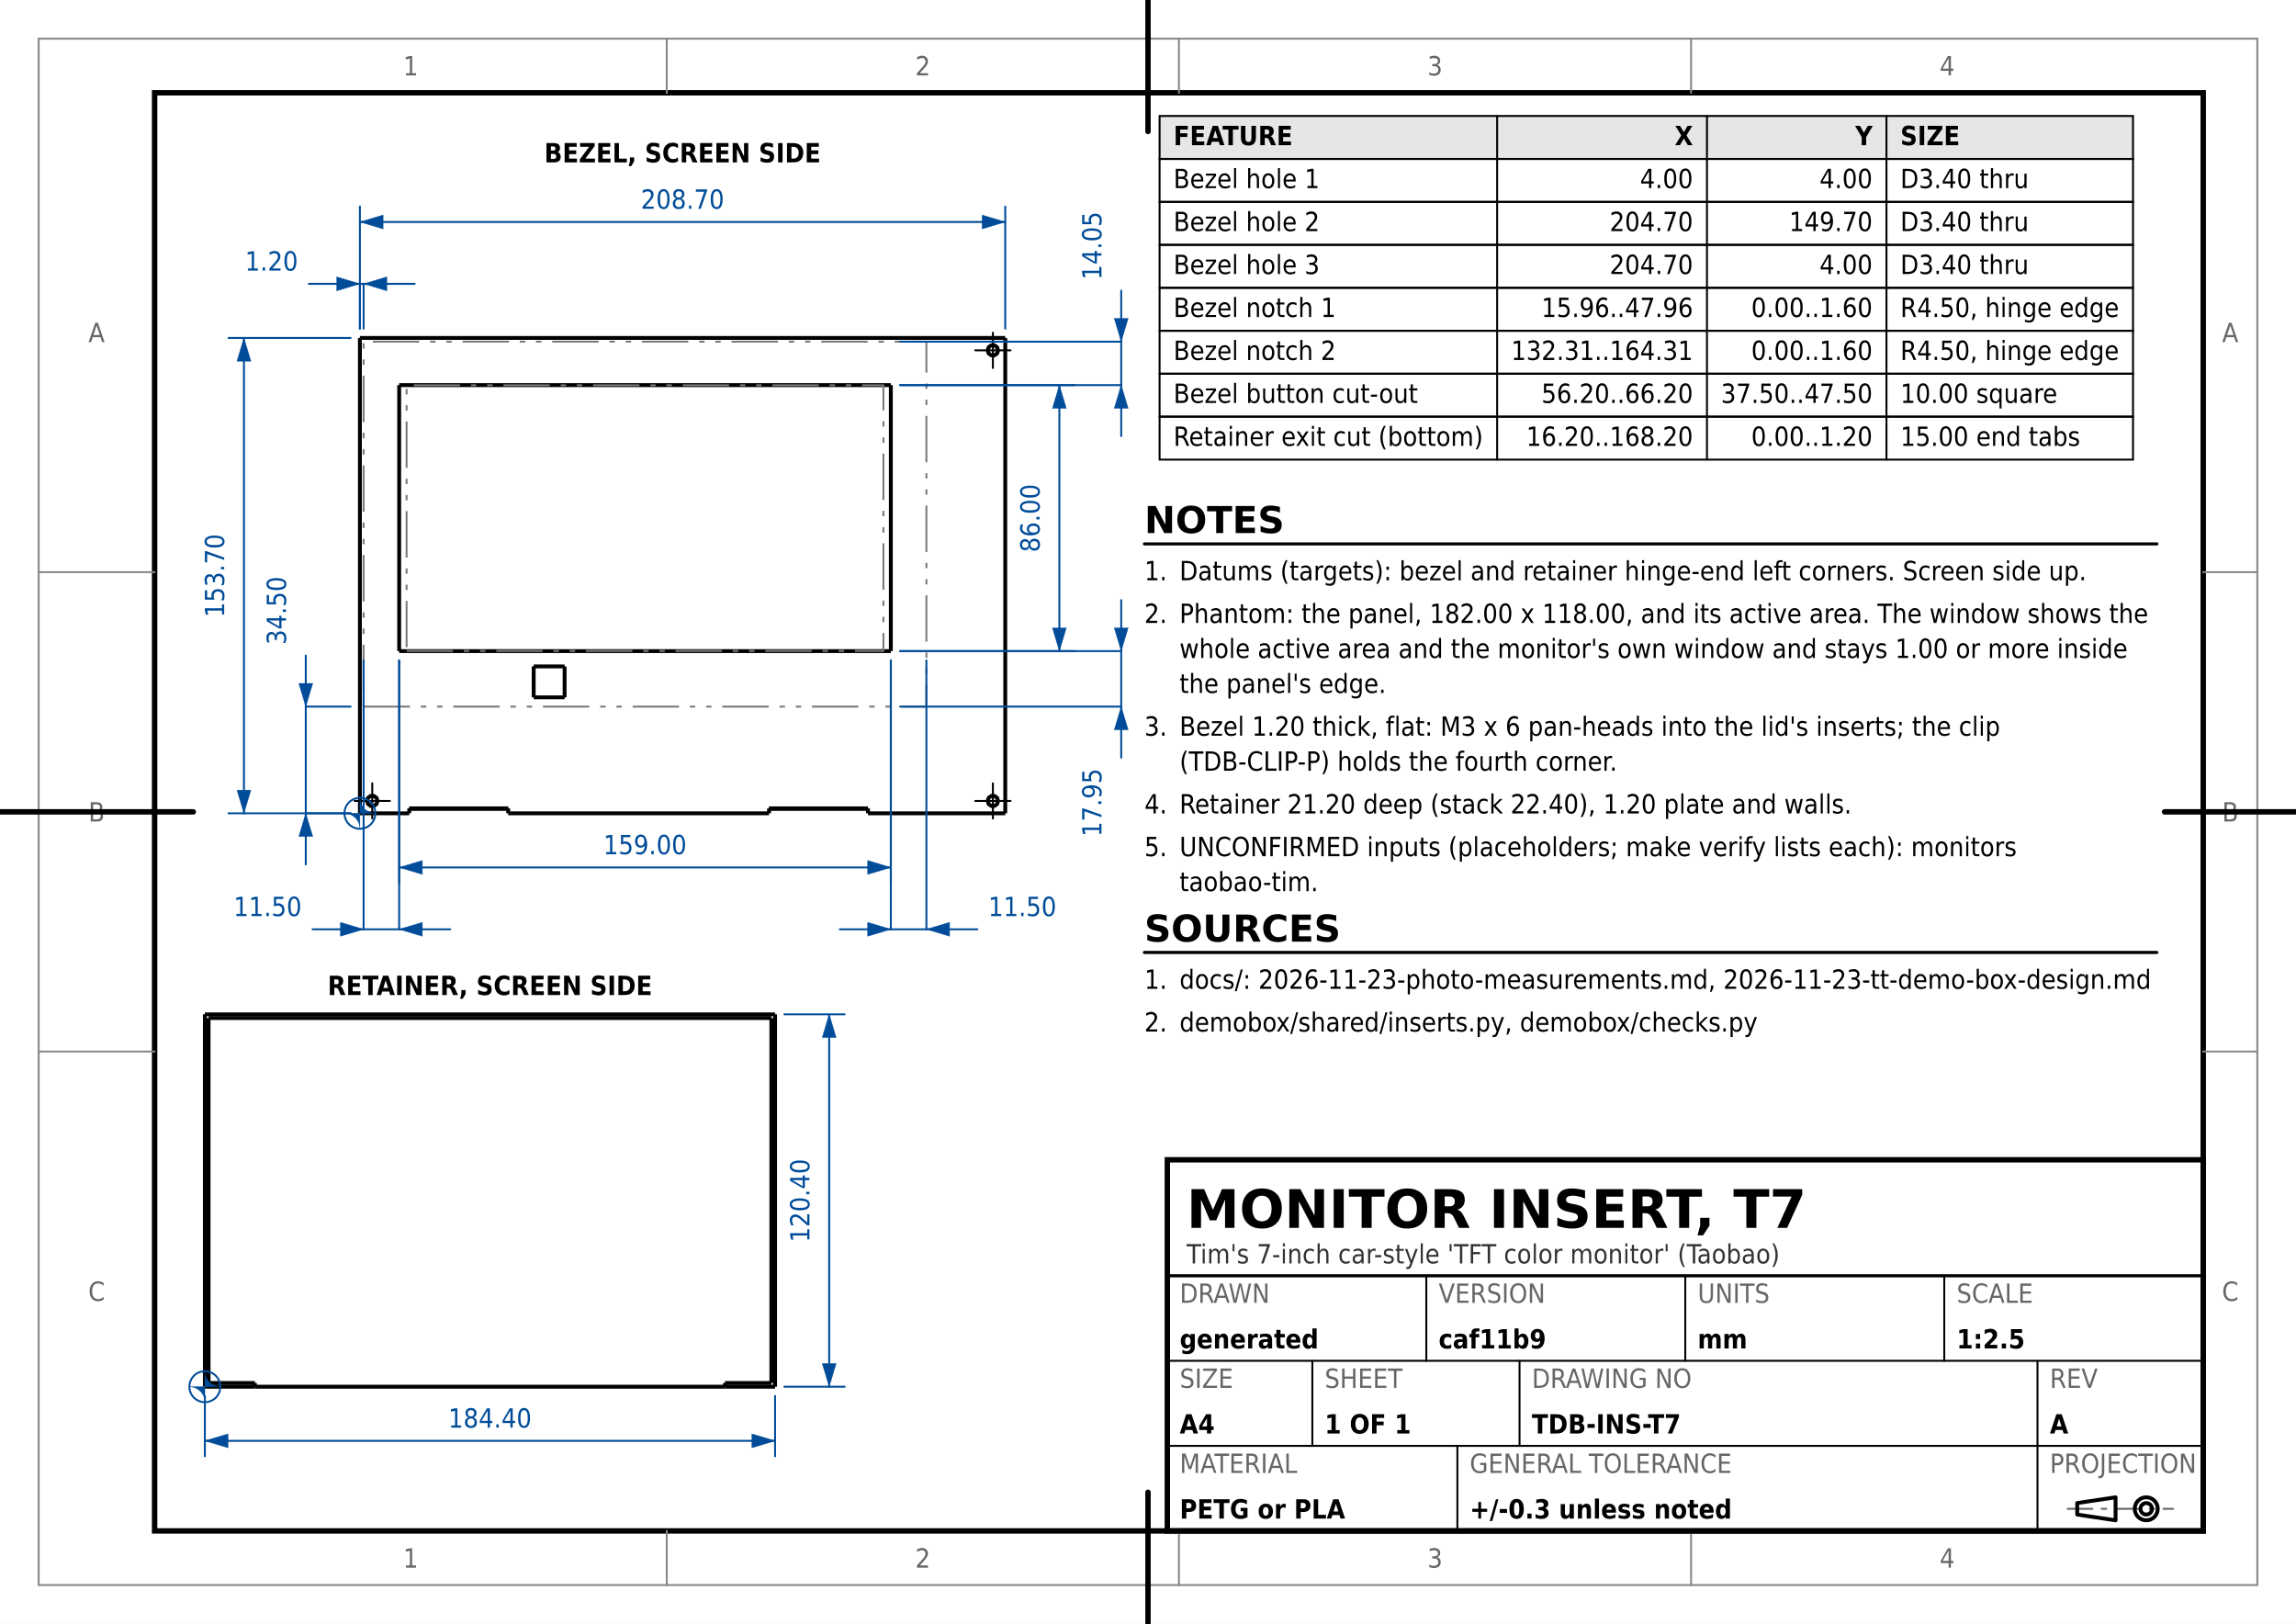
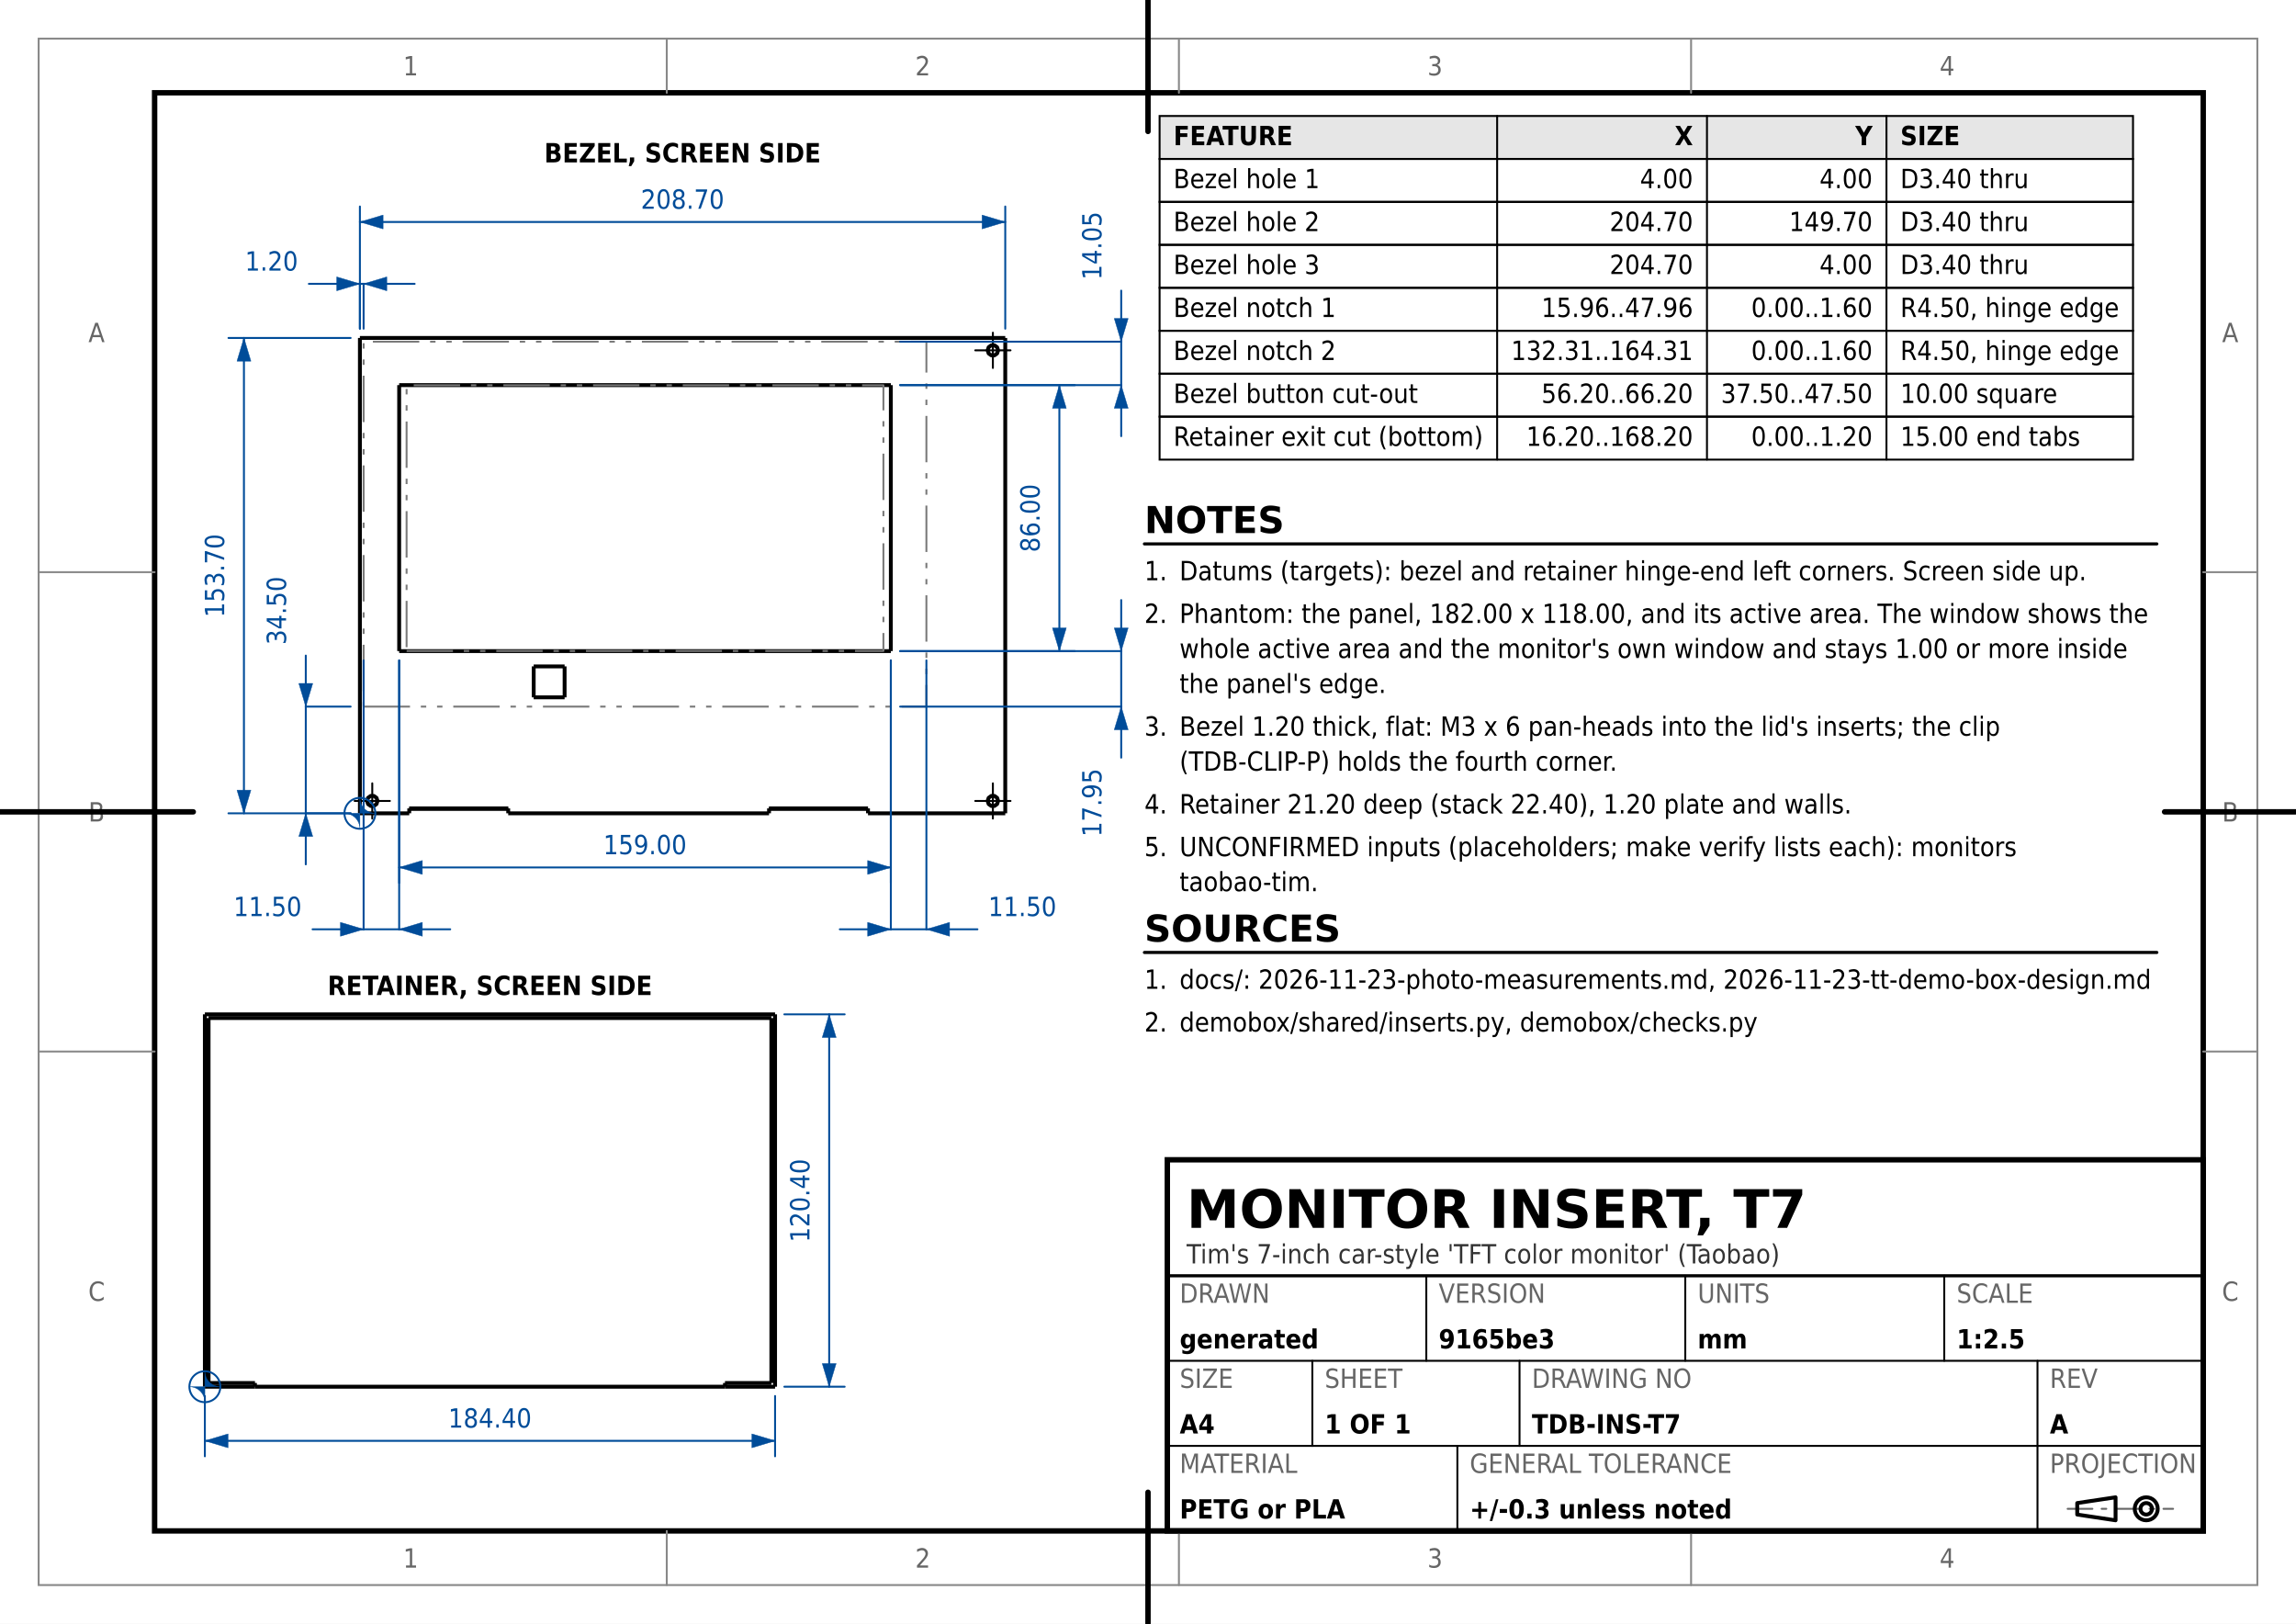
<svg xmlns="http://www.w3.org/2000/svg" version="1.1" width="297mm" height="210mm" viewBox="0 0 297 210">
  <rect width="100%" height="100%" fill="#ffffff" />
  <rect x="5" y="5" width="287" height="200" fill="none" stroke="#888888" stroke-width="0.25" />
  <rect x="20" y="12" width="265" height="186" fill="none" stroke="#000000" stroke-width="0.7" />
  <text x="53.125" y="202.75" font-family="DejaVu Sans Condensed, DejaVu Sans, Liberation Sans, sans-serif" font-size="3.429" fill="#666666" text-anchor="middle">1</text>
  <text x="53.125" y="9.75" font-family="DejaVu Sans Condensed, DejaVu Sans, Liberation Sans, sans-serif" font-size="3.429" fill="#666666" text-anchor="middle">1</text>
  <line x1="86.25" y1="205" x2="86.25" y2="198" stroke="#888888" stroke-width="0.25" stroke-linecap="round" />
  <line x1="86.25" y1="12" x2="86.25" y2="5" stroke="#888888" stroke-width="0.25" stroke-linecap="round" />
  <text x="119.375" y="202.75" font-family="DejaVu Sans Condensed, DejaVu Sans, Liberation Sans, sans-serif" font-size="3.429" fill="#666666" text-anchor="middle">2</text>
  <text x="119.375" y="9.75" font-family="DejaVu Sans Condensed, DejaVu Sans, Liberation Sans, sans-serif" font-size="3.429" fill="#666666" text-anchor="middle">2</text>
  <line x1="152.5" y1="205" x2="152.5" y2="198" stroke="#888888" stroke-width="0.25" stroke-linecap="round" />
  <line x1="152.5" y1="12" x2="152.5" y2="5" stroke="#888888" stroke-width="0.25" stroke-linecap="round" />
  <text x="185.625" y="202.75" font-family="DejaVu Sans Condensed, DejaVu Sans, Liberation Sans, sans-serif" font-size="3.429" fill="#666666" text-anchor="middle">3</text>
  <text x="185.625" y="9.75" font-family="DejaVu Sans Condensed, DejaVu Sans, Liberation Sans, sans-serif" font-size="3.429" fill="#666666" text-anchor="middle">3</text>
  <line x1="218.75" y1="205" x2="218.75" y2="198" stroke="#888888" stroke-width="0.25" stroke-linecap="round" />
  <line x1="218.75" y1="12" x2="218.75" y2="5" stroke="#888888" stroke-width="0.25" stroke-linecap="round" />
  <text x="251.875" y="202.75" font-family="DejaVu Sans Condensed, DejaVu Sans, Liberation Sans, sans-serif" font-size="3.429" fill="#666666" text-anchor="middle">4</text>
  <text x="251.875" y="9.75" font-family="DejaVu Sans Condensed, DejaVu Sans, Liberation Sans, sans-serif" font-size="3.429" fill="#666666" text-anchor="middle">4</text>
  <text x="12.5" y="168.25" font-family="DejaVu Sans Condensed, DejaVu Sans, Liberation Sans, sans-serif" font-size="3.429" fill="#666666" text-anchor="middle">C</text>
  <text x="288.5" y="168.25" font-family="DejaVu Sans Condensed, DejaVu Sans, Liberation Sans, sans-serif" font-size="3.429" fill="#666666" text-anchor="middle">C</text>
  <line x1="5" y1="136" x2="20" y2="136" stroke="#888888" stroke-width="0.25" stroke-linecap="round" />
  <line x1="285" y1="136" x2="292" y2="136" stroke="#888888" stroke-width="0.25" stroke-linecap="round" />
  <text x="12.5" y="106.25" font-family="DejaVu Sans Condensed, DejaVu Sans, Liberation Sans, sans-serif" font-size="3.429" fill="#666666" text-anchor="middle">B</text>
  <text x="288.5" y="106.25" font-family="DejaVu Sans Condensed, DejaVu Sans, Liberation Sans, sans-serif" font-size="3.429" fill="#666666" text-anchor="middle">B</text>
  <line x1="5" y1="74" x2="20" y2="74" stroke="#888888" stroke-width="0.25" stroke-linecap="round" />
  <line x1="285" y1="74" x2="292" y2="74" stroke="#888888" stroke-width="0.25" stroke-linecap="round" />
  <text x="12.5" y="44.25" font-family="DejaVu Sans Condensed, DejaVu Sans, Liberation Sans, sans-serif" font-size="3.429" fill="#666666" text-anchor="middle">A</text>
  <text x="288.5" y="44.25" font-family="DejaVu Sans Condensed, DejaVu Sans, Liberation Sans, sans-serif" font-size="3.429" fill="#666666" text-anchor="middle">A</text>
  <line x1="148.5" y1="210" x2="148.5" y2="193" stroke="#000000" stroke-width="0.7" stroke-linecap="round" />
  <line x1="148.5" y1="17" x2="148.5" y2="0" stroke="#000000" stroke-width="0.7" stroke-linecap="round" />
  <line x1="0" y1="105" x2="25" y2="105" stroke="#000000" stroke-width="0.7" stroke-linecap="round" />
  <line x1="280" y1="105" x2="297" y2="105" stroke="#000000" stroke-width="0.7" stroke-linecap="round" />
  <polyline points="46.555,43.709 46.555,105.189" fill="none" stroke="#000000" stroke-width="0.5" stroke-linejoin="round" />
  <polyline points="46.555,43.709 130.035,43.709" fill="none" stroke="#000000" stroke-width="0.5" stroke-linejoin="round" />
  <polyline points="52.939,104.615 65.739,104.615" fill="none" stroke="#000000" stroke-width="0.5" stroke-linejoin="round" />
  <polyline points="99.479,104.615 112.279,104.615" fill="none" stroke="#000000" stroke-width="0.5" stroke-linejoin="round" />
  <polyline points="46.555,105.189 52.939,105.189" fill="none" stroke="#000000" stroke-width="0.5" stroke-linejoin="round" />
  <polyline points="52.939,104.549 52.939,105.189" fill="none" stroke="#000000" stroke-width="0.5" stroke-linejoin="round" />
  <polyline points="52.939,104.549 65.739,104.549" fill="none" stroke="#000000" stroke-width="0.5" stroke-linejoin="round" />
  <polyline points="65.739,104.549 65.739,105.189" fill="none" stroke="#000000" stroke-width="0.5" stroke-linejoin="round" />
  <polyline points="65.739,105.189 99.479,105.189" fill="none" stroke="#000000" stroke-width="0.5" stroke-linejoin="round" />
  <polyline points="99.479,104.549 99.479,105.189" fill="none" stroke="#000000" stroke-width="0.5" stroke-linejoin="round" />
  <polyline points="99.479,104.549 112.279,104.549" fill="none" stroke="#000000" stroke-width="0.5" stroke-linejoin="round" />
  <polyline points="112.279,104.549 112.279,105.189" fill="none" stroke="#000000" stroke-width="0.5" stroke-linejoin="round" />
  <polyline points="112.279,105.189 130.035,105.189" fill="none" stroke="#000000" stroke-width="0.5" stroke-linejoin="round" />
  <polyline points="130.035,43.709 130.035,105.189" fill="none" stroke="#000000" stroke-width="0.5" stroke-linejoin="round" />
  <polyline points="115.235,49.809 51.635,49.809" fill="none" stroke="#000000" stroke-width="0.5" stroke-linejoin="round" />
  <polyline points="115.235,49.809 115.235,84.209" fill="none" stroke="#000000" stroke-width="0.5" stroke-linejoin="round" />
  <polyline points="51.635,49.809 51.635,84.209" fill="none" stroke="#000000" stroke-width="0.5" stroke-linejoin="round" />
  <polyline points="115.235,84.209 51.635,84.209" fill="none" stroke="#000000" stroke-width="0.5" stroke-linejoin="round" />
  <polyline points="129.115,45.309 128.985,44.91 128.645,44.663 128.225,44.663 127.885,44.91 127.755,45.309 127.885,45.709 128.225,45.956 128.645,45.956 128.985,45.709 129.115,45.309" fill="none" stroke="#000000" stroke-width="0.5" stroke-linejoin="round" />
  <polyline points="73.035,86.189 69.035,86.189" fill="none" stroke="#000000" stroke-width="0.5" stroke-linejoin="round" />
  <polyline points="73.035,86.189 73.035,90.189" fill="none" stroke="#000000" stroke-width="0.5" stroke-linejoin="round" />
  <polyline points="69.035,86.189 69.035,90.189" fill="none" stroke="#000000" stroke-width="0.5" stroke-linejoin="round" />
  <polyline points="73.035,90.189 69.035,90.189" fill="none" stroke="#000000" stroke-width="0.5" stroke-linejoin="round" />
  <polyline points="48.835,103.589 48.705,103.19 48.365,102.943 47.944,102.943 47.605,103.19 47.475,103.589 47.605,103.989 47.944,104.236 48.365,104.236 48.705,103.989 48.835,103.589" fill="none" stroke="#000000" stroke-width="0.5" stroke-linejoin="round" />
  <polyline points="129.115,103.589 128.985,103.19 128.645,102.943 128.225,102.943 127.885,103.19 127.755,103.589 127.885,103.989 128.225,104.236 128.645,104.236 128.985,103.989 129.115,103.589" fill="none" stroke="#000000" stroke-width="0.5" stroke-linejoin="round" />
  <polyline points="26.5,131.189 26.5,179.349" fill="none" stroke="#000000" stroke-width="0.5" stroke-linejoin="round" />
  <polyline points="100.26,131.189 100.26,179.349" fill="none" stroke="#000000" stroke-width="0.5" stroke-linejoin="round" />
  <polyline points="32.98,179.349 93.78,179.349" fill="none" stroke="#000000" stroke-width="0.5" stroke-linejoin="round" />
  <polyline points="26.5,179.349 32.98,179.349" fill="none" stroke="#000000" stroke-width="0.5" stroke-linejoin="round" />
  <polyline points="93.78,179.349 100.26,179.349" fill="none" stroke="#000000" stroke-width="0.5" stroke-linejoin="round" />
  <polyline points="93.78,178.869 93.78,179.349" fill="none" stroke="#000000" stroke-width="0.5" stroke-linejoin="round" />
  <polyline points="99.78,178.869 93.78,178.869" fill="none" stroke="#000000" stroke-width="0.5" stroke-linejoin="round" />
  <polyline points="99.78,131.669 99.78,178.869" fill="none" stroke="#000000" stroke-width="0.5" stroke-linejoin="round" />
  <polyline points="99.78,131.669 26.98,131.669" fill="none" stroke="#000000" stroke-width="0.5" stroke-linejoin="round" />
  <polyline points="26.98,131.669 26.98,178.869" fill="none" stroke="#000000" stroke-width="0.5" stroke-linejoin="round" />
  <polyline points="32.98,178.869 26.98,178.869" fill="none" stroke="#000000" stroke-width="0.5" stroke-linejoin="round" />
  <polyline points="32.98,178.869 32.98,179.349" fill="none" stroke="#000000" stroke-width="0.5" stroke-linejoin="round" />
  <polyline points="26.5,131.189 100.26,131.189" fill="none" stroke="#000000" stroke-width="0.5" stroke-linejoin="round" />
  <polyline points="47.035,91.389 119.835,91.389 119.835,44.189 47.035,44.189 47.035,91.389" fill="none" stroke="#7a7a7a" stroke-width="0.25" stroke-linejoin="round" stroke-dasharray="6.0,1.4,0.7,1.4,0.7,1.4" />
  <polyline points="52.595,84.189 114.275,84.189 114.275,49.829 52.595,49.829 52.595,84.189" fill="none" stroke="#7a7a7a" stroke-width="0.25" stroke-linejoin="round" stroke-dasharray="6.0,1.4,0.7,1.4,0.7,1.4" />
  <line x1="45.875" y1="103.589" x2="50.435" y2="103.589" stroke="#000000" stroke-width="0.25" stroke-linecap="round" />
  <line x1="48.155" y1="105.869" x2="48.155" y2="101.309" stroke="#000000" stroke-width="0.25" stroke-linecap="round" />
  <line x1="126.155" y1="45.309" x2="130.715" y2="45.309" stroke="#000000" stroke-width="0.25" stroke-linecap="round" />
  <line x1="128.435" y1="47.589" x2="128.435" y2="43.029" stroke="#000000" stroke-width="0.25" stroke-linecap="round" />
  <line x1="126.155" y1="103.589" x2="130.715" y2="103.589" stroke="#000000" stroke-width="0.25" stroke-linecap="round" />
  <line x1="128.435" y1="105.869" x2="128.435" y2="101.309" stroke="#000000" stroke-width="0.25" stroke-linecap="round" />
  <circle cx="46.555" cy="105.189" r="2" fill="none" stroke="#004c99" stroke-width="0.25" />
  <path d="M 46.555 105.189 L 48.555 105.189 A 2.0 2.0 0 0 1 46.555 103.189 Z" fill="#004c99" stroke="#004c99" stroke-width="0.05" stroke-linejoin="round" stroke-linecap="round" />
  <path d="M 46.555 105.189 L 44.555 105.189 A 2.0 2.0 0 0 1 46.555 107.189 Z" fill="#004c99" stroke="#004c99" stroke-width="0.05" stroke-linejoin="round" stroke-linecap="round" />
  <circle cx="26.5" cy="179.349" r="2" fill="none" stroke="#004c99" stroke-width="0.25" />
  <path d="M 26.5 179.349 L 28.5 179.349 A 2.0 2.0 0 0 1 26.5 177.349 Z" fill="#004c99" stroke="#004c99" stroke-width="0.05" stroke-linejoin="round" stroke-linecap="round" />
  <path d="M 26.5 179.349 L 24.5 179.349 A 2.0 2.0 0 0 1 26.5 181.349 Z" fill="#004c99" stroke="#004c99" stroke-width="0.05" stroke-linejoin="round" stroke-linecap="round" />
  <line x1="51.635" y1="85.409" x2="51.635" y2="114.189" stroke="#004c99" stroke-width="0.25" stroke-linecap="round" />
  <line x1="115.235" y1="85.409" x2="115.235" y2="114.189" stroke="#004c99" stroke-width="0.25" stroke-linecap="round" />
  <line x1="51.635" y1="112.189" x2="115.235" y2="112.189" stroke="#004c99" stroke-width="0.25" stroke-linecap="round" />
  <polygon points="51.635,112.189 54.635,113.089 54.635,111.289" fill="#004c99" stroke="#004c99" stroke-width="0.05" stroke-linejoin="round" />
  <polygon points="115.235,112.189 112.235,111.289 112.235,113.089" fill="#004c99" stroke="#004c99" stroke-width="0.05" stroke-linejoin="round" />
  <text x="83.435" y="110.48" font-family="DejaVu Sans Condensed, DejaVu Sans, Liberation Sans, sans-serif" font-size="3.429" fill="#004c99" text-anchor="middle">159.00</text>
  <line x1="47.035" y1="85.409" x2="47.035" y2="120.189" stroke="#004c99" stroke-width="0.25" stroke-linecap="round" />
  <line x1="51.635" y1="85.409" x2="51.635" y2="120.189" stroke="#004c99" stroke-width="0.25" stroke-linecap="round" />
  <line x1="47.035" y1="120.189" x2="51.635" y2="120.189" stroke="#004c99" stroke-width="0.25" stroke-linecap="round" />
  <polygon points="47.035,120.189 44.035,119.289 44.035,121.089" fill="#004c99" stroke="#004c99" stroke-width="0.05" stroke-linejoin="round" />
  <polygon points="51.635,120.189 54.635,121.089 54.635,119.289" fill="#004c99" stroke="#004c99" stroke-width="0.05" stroke-linejoin="round" />
  <line x1="40.435" y1="120.189" x2="47.035" y2="120.189" stroke="#004c99" stroke-width="0.25" stroke-linecap="round" />
  <line x1="51.635" y1="120.189" x2="58.235" y2="120.189" stroke="#004c99" stroke-width="0.25" stroke-linecap="round" />
  <text x="39.035" y="118.48" font-family="DejaVu Sans Condensed, DejaVu Sans, Liberation Sans, sans-serif" font-size="3.429" fill="#004c99" text-anchor="end">11.50</text>
  <line x1="115.235" y1="85.409" x2="115.235" y2="120.189" stroke="#004c99" stroke-width="0.25" stroke-linecap="round" />
  <line x1="119.835" y1="85.409" x2="119.835" y2="120.189" stroke="#004c99" stroke-width="0.25" stroke-linecap="round" />
  <line x1="115.235" y1="120.189" x2="119.835" y2="120.189" stroke="#004c99" stroke-width="0.25" stroke-linecap="round" />
  <polygon points="115.235,120.189 112.235,119.289 112.235,121.089" fill="#004c99" stroke="#004c99" stroke-width="0.05" stroke-linejoin="round" />
  <polygon points="119.835,120.189 122.835,121.089 122.835,119.289" fill="#004c99" stroke="#004c99" stroke-width="0.05" stroke-linejoin="round" />
  <line x1="108.635" y1="120.189" x2="115.235" y2="120.189" stroke="#004c99" stroke-width="0.25" stroke-linecap="round" />
  <line x1="119.835" y1="120.189" x2="126.435" y2="120.189" stroke="#004c99" stroke-width="0.25" stroke-linecap="round" />
  <text x="127.835" y="118.48" font-family="DejaVu Sans Condensed, DejaVu Sans, Liberation Sans, sans-serif" font-size="3.429" fill="#004c99" text-anchor="start">11.50</text>
  <line x1="116.435" y1="84.209" x2="139.035" y2="84.209" stroke="#004c99" stroke-width="0.25" stroke-linecap="round" />
  <line x1="116.435" y1="49.809" x2="139.035" y2="49.809" stroke="#004c99" stroke-width="0.25" stroke-linecap="round" />
  <line x1="137.035" y1="84.209" x2="137.035" y2="49.809" stroke="#004c99" stroke-width="0.25" stroke-linecap="round" />
  <polygon points="137.035,84.209 137.935,81.209 136.135,81.209" fill="#004c99" stroke="#004c99" stroke-width="0.05" stroke-linejoin="round" />
  <polygon points="137.035,49.809 136.135,52.809 137.935,52.809" fill="#004c99" stroke="#004c99" stroke-width="0.05" stroke-linejoin="round" />
  <text x="134.48" y="67.009" font-family="DejaVu Sans Condensed, DejaVu Sans, Liberation Sans, sans-serif" font-size="3.429" fill="#004c99" text-anchor="middle" transform="rotate(-90 134.48 67.0093)">86.00</text>
  <line x1="116.435" y1="91.389" x2="145.035" y2="91.389" stroke="#004c99" stroke-width="0.25" stroke-linecap="round" />
  <line x1="116.435" y1="84.209" x2="145.035" y2="84.209" stroke="#004c99" stroke-width="0.25" stroke-linecap="round" />
  <line x1="145.035" y1="91.389" x2="145.035" y2="84.209" stroke="#004c99" stroke-width="0.25" stroke-linecap="round" />
  <polygon points="145.035,91.389 144.135,94.389 145.935,94.389" fill="#004c99" stroke="#004c99" stroke-width="0.05" stroke-linejoin="round" />
  <polygon points="145.035,84.209 145.935,81.209 144.135,81.209" fill="#004c99" stroke="#004c99" stroke-width="0.05" stroke-linejoin="round" />
  <line x1="145.035" y1="97.989" x2="145.035" y2="91.389" stroke="#004c99" stroke-width="0.25" stroke-linecap="round" />
  <line x1="145.035" y1="84.209" x2="145.035" y2="77.609" stroke="#004c99" stroke-width="0.25" stroke-linecap="round" />
  <text x="142.48" y="99.389" font-family="DejaVu Sans Condensed, DejaVu Sans, Liberation Sans, sans-serif" font-size="3.429" fill="#004c99" text-anchor="end" transform="rotate(-90 142.48 99.3893)">17.95</text>
  <line x1="116.435" y1="49.809" x2="145.035" y2="49.809" stroke="#004c99" stroke-width="0.25" stroke-linecap="round" />
  <line x1="116.435" y1="44.189" x2="145.035" y2="44.189" stroke="#004c99" stroke-width="0.25" stroke-linecap="round" />
  <line x1="145.035" y1="49.809" x2="145.035" y2="44.189" stroke="#004c99" stroke-width="0.25" stroke-linecap="round" />
  <polygon points="145.035,49.809 144.135,52.809 145.935,52.809" fill="#004c99" stroke="#004c99" stroke-width="0.05" stroke-linejoin="round" />
  <polygon points="145.035,44.189 145.935,41.189 144.135,41.189" fill="#004c99" stroke="#004c99" stroke-width="0.05" stroke-linejoin="round" />
  <line x1="145.035" y1="56.409" x2="145.035" y2="49.809" stroke="#004c99" stroke-width="0.25" stroke-linecap="round" />
  <line x1="145.035" y1="44.189" x2="145.035" y2="37.589" stroke="#004c99" stroke-width="0.25" stroke-linecap="round" />
  <text x="142.48" y="36.189" font-family="DejaVu Sans Condensed, DejaVu Sans, Liberation Sans, sans-serif" font-size="3.429" fill="#004c99" text-anchor="start" transform="rotate(-90 142.48 36.1893)">14.05</text>
  <line x1="45.355" y1="105.189" x2="39.555" y2="105.189" stroke="#004c99" stroke-width="0.25" stroke-linecap="round" />
  <line x1="45.355" y1="91.389" x2="39.555" y2="91.389" stroke="#004c99" stroke-width="0.25" stroke-linecap="round" />
  <line x1="39.555" y1="105.189" x2="39.555" y2="91.389" stroke="#004c99" stroke-width="0.25" stroke-linecap="round" />
  <polygon points="39.555,105.189 38.655,108.189 40.455,108.189" fill="#004c99" stroke="#004c99" stroke-width="0.05" stroke-linejoin="round" />
  <polygon points="39.555,91.389 40.455,88.389 38.655,88.389" fill="#004c99" stroke="#004c99" stroke-width="0.05" stroke-linejoin="round" />
  <line x1="39.555" y1="111.789" x2="39.555" y2="105.189" stroke="#004c99" stroke-width="0.25" stroke-linecap="round" />
  <line x1="39.555" y1="91.389" x2="39.555" y2="84.789" stroke="#004c99" stroke-width="0.25" stroke-linecap="round" />
  <text x="37" y="83.389" font-family="DejaVu Sans Condensed, DejaVu Sans, Liberation Sans, sans-serif" font-size="3.429" fill="#004c99" text-anchor="start" transform="rotate(-90 37 83.3893)">34.50</text>
  <line x1="46.555" y1="42.509" x2="46.555" y2="36.709" stroke="#004c99" stroke-width="0.25" stroke-linecap="round" />
  <line x1="47.035" y1="42.509" x2="47.035" y2="36.709" stroke="#004c99" stroke-width="0.25" stroke-linecap="round" />
  <line x1="46.555" y1="36.709" x2="47.035" y2="36.709" stroke="#004c99" stroke-width="0.25" stroke-linecap="round" />
  <polygon points="46.555,36.709 43.555,35.809 43.555,37.609" fill="#004c99" stroke="#004c99" stroke-width="0.05" stroke-linejoin="round" />
  <polygon points="47.035,36.709 50.035,37.609 50.035,35.809" fill="#004c99" stroke="#004c99" stroke-width="0.05" stroke-linejoin="round" />
  <line x1="39.955" y1="36.709" x2="46.555" y2="36.709" stroke="#004c99" stroke-width="0.25" stroke-linecap="round" />
  <line x1="47.035" y1="36.709" x2="53.635" y2="36.709" stroke="#004c99" stroke-width="0.25" stroke-linecap="round" />
  <text x="38.555" y="35" font-family="DejaVu Sans Condensed, DejaVu Sans, Liberation Sans, sans-serif" font-size="3.429" fill="#004c99" text-anchor="end">1.20</text>
  <line x1="46.555" y1="42.509" x2="46.555" y2="26.709" stroke="#004c99" stroke-width="0.25" stroke-linecap="round" />
  <line x1="130.035" y1="42.509" x2="130.035" y2="26.709" stroke="#004c99" stroke-width="0.25" stroke-linecap="round" />
  <line x1="46.555" y1="28.709" x2="130.035" y2="28.709" stroke="#004c99" stroke-width="0.25" stroke-linecap="round" />
  <polygon points="46.555,28.709 49.555,29.609 49.555,27.809" fill="#004c99" stroke="#004c99" stroke-width="0.05" stroke-linejoin="round" />
  <polygon points="130.035,28.709 127.035,27.809 127.035,29.609" fill="#004c99" stroke="#004c99" stroke-width="0.05" stroke-linejoin="round" />
  <text x="88.295" y="27" font-family="DejaVu Sans Condensed, DejaVu Sans, Liberation Sans, sans-serif" font-size="3.429" fill="#004c99" text-anchor="middle">208.70</text>
  <line x1="45.355" y1="105.189" x2="29.555" y2="105.189" stroke="#004c99" stroke-width="0.25" stroke-linecap="round" />
  <line x1="45.355" y1="43.709" x2="29.555" y2="43.709" stroke="#004c99" stroke-width="0.25" stroke-linecap="round" />
  <line x1="31.555" y1="105.189" x2="31.555" y2="43.709" stroke="#004c99" stroke-width="0.25" stroke-linecap="round" />
  <polygon points="31.555,105.189 32.455,102.189 30.655,102.189" fill="#004c99" stroke="#004c99" stroke-width="0.05" stroke-linejoin="round" />
  <polygon points="31.555,43.709 30.655,46.709 32.455,46.709" fill="#004c99" stroke="#004c99" stroke-width="0.05" stroke-linejoin="round" />
  <text x="29" y="74.449" font-family="DejaVu Sans Condensed, DejaVu Sans, Liberation Sans, sans-serif" font-size="3.429" fill="#004c99" text-anchor="middle" transform="rotate(-90 29 74.4493)">153.70</text>
  <text x="88.295" y="21" font-family="DejaVu Sans Condensed, DejaVu Sans, Liberation Sans, sans-serif" font-size="3.429" fill="#000000" text-anchor="middle" font-weight="bold">BEZEL, SCREEN SIDE</text>
  <line x1="26.5" y1="180.549" x2="26.5" y2="188.349" stroke="#004c99" stroke-width="0.25" stroke-linecap="round" />
  <line x1="100.26" y1="180.549" x2="100.26" y2="188.349" stroke="#004c99" stroke-width="0.25" stroke-linecap="round" />
  <line x1="26.5" y1="186.349" x2="100.26" y2="186.349" stroke="#004c99" stroke-width="0.25" stroke-linecap="round" />
  <polygon points="26.5,186.349 29.5,187.249 29.5,185.449" fill="#004c99" stroke="#004c99" stroke-width="0.05" stroke-linejoin="round" />
  <polygon points="100.26,186.349 97.26,185.449 97.26,187.249" fill="#004c99" stroke="#004c99" stroke-width="0.05" stroke-linejoin="round" />
  <text x="63.38" y="184.64" font-family="DejaVu Sans Condensed, DejaVu Sans, Liberation Sans, sans-serif" font-size="3.429" fill="#004c99" text-anchor="middle">184.40</text>
  <line x1="101.46" y1="179.349" x2="109.26" y2="179.349" stroke="#004c99" stroke-width="0.25" stroke-linecap="round" />
  <line x1="101.46" y1="131.189" x2="109.26" y2="131.189" stroke="#004c99" stroke-width="0.25" stroke-linecap="round" />
  <line x1="107.26" y1="179.349" x2="107.26" y2="131.189" stroke="#004c99" stroke-width="0.25" stroke-linecap="round" />
  <polygon points="107.26,179.349 108.16,176.349 106.36,176.349" fill="#004c99" stroke="#004c99" stroke-width="0.05" stroke-linejoin="round" />
  <polygon points="107.26,131.189 106.36,134.189 108.16,134.189" fill="#004c99" stroke="#004c99" stroke-width="0.05" stroke-linejoin="round" />
  <text x="104.705" y="155.269" font-family="DejaVu Sans Condensed, DejaVu Sans, Liberation Sans, sans-serif" font-size="3.429" fill="#004c99" text-anchor="middle" transform="rotate(-90 104.7053 155.2693)">120.40</text>
  <text x="63.38" y="128.689" font-family="DejaVu Sans Condensed, DejaVu Sans, Liberation Sans, sans-serif" font-size="3.429" fill="#000000" text-anchor="middle" font-weight="bold">RETAINER, SCREEN SIDE</text>
  <rect x="150" y="15" width="125.917" height="5.556" fill="#e6e6e6" stroke="#000000" stroke-width="0.25" />
  <text x="151.8" y="18.778" font-family="DejaVu Sans Condensed, DejaVu Sans, Liberation Sans, sans-serif" font-size="3.429" fill="#000000" text-anchor="start" font-weight="bold">FEATURE</text>
  <text x="219.006" y="18.778" font-family="DejaVu Sans Condensed, DejaVu Sans, Liberation Sans, sans-serif" font-size="3.429" fill="#000000" text-anchor="end" font-weight="bold">X</text>
  <text x="242.225" y="18.778" font-family="DejaVu Sans Condensed, DejaVu Sans, Liberation Sans, sans-serif" font-size="3.429" fill="#000000" text-anchor="end" font-weight="bold">Y</text>
  <text x="245.825" y="18.778" font-family="DejaVu Sans Condensed, DejaVu Sans, Liberation Sans, sans-serif" font-size="3.429" fill="#000000" text-anchor="start" font-weight="bold">SIZE</text>
  <rect x="150" y="20.556" width="125.917" height="5.556" fill="none" stroke="#000000" stroke-width="0.25" />
  <text x="151.8" y="24.333" font-family="DejaVu Sans Condensed, DejaVu Sans, Liberation Sans, sans-serif" font-size="3.429" fill="#000000" text-anchor="start">Bezel hole 1</text>
  <text x="219.006" y="24.333" font-family="DejaVu Sans Condensed, DejaVu Sans, Liberation Sans, sans-serif" font-size="3.429" fill="#000000" text-anchor="end">4.00</text>
  <text x="242.225" y="24.333" font-family="DejaVu Sans Condensed, DejaVu Sans, Liberation Sans, sans-serif" font-size="3.429" fill="#000000" text-anchor="end">4.00</text>
  <text x="245.825" y="24.333" font-family="DejaVu Sans Condensed, DejaVu Sans, Liberation Sans, sans-serif" font-size="3.429" fill="#000000" text-anchor="start">D3.40 thru</text>
  <rect x="150" y="26.111" width="125.917" height="5.556" fill="none" stroke="#000000" stroke-width="0.25" />
  <text x="151.8" y="29.889" font-family="DejaVu Sans Condensed, DejaVu Sans, Liberation Sans, sans-serif" font-size="3.429" fill="#000000" text-anchor="start">Bezel hole 2</text>
  <text x="219.006" y="29.889" font-family="DejaVu Sans Condensed, DejaVu Sans, Liberation Sans, sans-serif" font-size="3.429" fill="#000000" text-anchor="end">204.70</text>
  <text x="242.225" y="29.889" font-family="DejaVu Sans Condensed, DejaVu Sans, Liberation Sans, sans-serif" font-size="3.429" fill="#000000" text-anchor="end">149.70</text>
  <text x="245.825" y="29.889" font-family="DejaVu Sans Condensed, DejaVu Sans, Liberation Sans, sans-serif" font-size="3.429" fill="#000000" text-anchor="start">D3.40 thru</text>
  <rect x="150" y="31.667" width="125.917" height="5.556" fill="none" stroke="#000000" stroke-width="0.25" />
  <text x="151.8" y="35.444" font-family="DejaVu Sans Condensed, DejaVu Sans, Liberation Sans, sans-serif" font-size="3.429" fill="#000000" text-anchor="start">Bezel hole 3</text>
  <text x="219.006" y="35.444" font-family="DejaVu Sans Condensed, DejaVu Sans, Liberation Sans, sans-serif" font-size="3.429" fill="#000000" text-anchor="end">204.70</text>
  <text x="242.225" y="35.444" font-family="DejaVu Sans Condensed, DejaVu Sans, Liberation Sans, sans-serif" font-size="3.429" fill="#000000" text-anchor="end">4.00</text>
  <text x="245.825" y="35.444" font-family="DejaVu Sans Condensed, DejaVu Sans, Liberation Sans, sans-serif" font-size="3.429" fill="#000000" text-anchor="start">D3.40 thru</text>
  <rect x="150" y="37.222" width="125.917" height="5.556" fill="none" stroke="#000000" stroke-width="0.25" />
  <text x="151.8" y="41" font-family="DejaVu Sans Condensed, DejaVu Sans, Liberation Sans, sans-serif" font-size="3.429" fill="#000000" text-anchor="start">Bezel notch 1</text>
  <text x="219.006" y="41" font-family="DejaVu Sans Condensed, DejaVu Sans, Liberation Sans, sans-serif" font-size="3.429" fill="#000000" text-anchor="end">15.96..47.96</text>
  <text x="242.225" y="41" font-family="DejaVu Sans Condensed, DejaVu Sans, Liberation Sans, sans-serif" font-size="3.429" fill="#000000" text-anchor="end">0.00..1.60</text>
  <text x="245.825" y="41" font-family="DejaVu Sans Condensed, DejaVu Sans, Liberation Sans, sans-serif" font-size="3.429" fill="#000000" text-anchor="start">R4.50, hinge edge</text>
  <rect x="150" y="42.778" width="125.917" height="5.556" fill="none" stroke="#000000" stroke-width="0.25" />
  <text x="151.8" y="46.556" font-family="DejaVu Sans Condensed, DejaVu Sans, Liberation Sans, sans-serif" font-size="3.429" fill="#000000" text-anchor="start">Bezel notch 2</text>
  <text x="219.006" y="46.556" font-family="DejaVu Sans Condensed, DejaVu Sans, Liberation Sans, sans-serif" font-size="3.429" fill="#000000" text-anchor="end">132.31..164.31</text>
  <text x="242.225" y="46.556" font-family="DejaVu Sans Condensed, DejaVu Sans, Liberation Sans, sans-serif" font-size="3.429" fill="#000000" text-anchor="end">0.00..1.60</text>
  <text x="245.825" y="46.556" font-family="DejaVu Sans Condensed, DejaVu Sans, Liberation Sans, sans-serif" font-size="3.429" fill="#000000" text-anchor="start">R4.50, hinge edge</text>
  <rect x="150" y="48.333" width="125.917" height="5.556" fill="none" stroke="#000000" stroke-width="0.25" />
  <text x="151.8" y="52.111" font-family="DejaVu Sans Condensed, DejaVu Sans, Liberation Sans, sans-serif" font-size="3.429" fill="#000000" text-anchor="start">Bezel button cut-out</text>
  <text x="219.006" y="52.111" font-family="DejaVu Sans Condensed, DejaVu Sans, Liberation Sans, sans-serif" font-size="3.429" fill="#000000" text-anchor="end">56.20..66.20</text>
  <text x="242.225" y="52.111" font-family="DejaVu Sans Condensed, DejaVu Sans, Liberation Sans, sans-serif" font-size="3.429" fill="#000000" text-anchor="end">37.50..47.50</text>
  <text x="245.825" y="52.111" font-family="DejaVu Sans Condensed, DejaVu Sans, Liberation Sans, sans-serif" font-size="3.429" fill="#000000" text-anchor="start">10.00 square</text>
  <rect x="150" y="53.889" width="125.917" height="5.556" fill="none" stroke="#000000" stroke-width="0.25" />
  <text x="151.8" y="57.667" font-family="DejaVu Sans Condensed, DejaVu Sans, Liberation Sans, sans-serif" font-size="3.429" fill="#000000" text-anchor="start">Retainer exit cut (bottom)</text>
  <text x="219.006" y="57.667" font-family="DejaVu Sans Condensed, DejaVu Sans, Liberation Sans, sans-serif" font-size="3.429" fill="#000000" text-anchor="end">16.20..168.20</text>
  <text x="242.225" y="57.667" font-family="DejaVu Sans Condensed, DejaVu Sans, Liberation Sans, sans-serif" font-size="3.429" fill="#000000" text-anchor="end">0.00..1.20</text>
  <text x="245.825" y="57.667" font-family="DejaVu Sans Condensed, DejaVu Sans, Liberation Sans, sans-serif" font-size="3.429" fill="#000000" text-anchor="start">15.00 end tabs</text>
  <line x1="193.663" y1="15" x2="193.663" y2="59.444" stroke="#000000" stroke-width="0.25" stroke-linecap="round" />
  <line x1="220.806" y1="15" x2="220.806" y2="59.444" stroke="#000000" stroke-width="0.25" stroke-linecap="round" />
  <line x1="244.025" y1="15" x2="244.025" y2="59.444" stroke="#000000" stroke-width="0.25" stroke-linecap="round" />
  <text x="148.035" y="68.944" font-family="DejaVu Sans, Liberation Sans, sans-serif" font-size="4.801" fill="#000000" text-anchor="start" font-weight="bold">NOTES</text>
  <line x1="148.035" y1="70.344" x2="279" y2="70.344" stroke="#000000" stroke-width="0.4" stroke-linecap="round" />
  <text x="148.035" y="75.044" font-family="DejaVu Sans Condensed, DejaVu Sans, Liberation Sans, sans-serif" font-size="3.429" fill="#000000" text-anchor="start">1.</text>
  <text x="152.577" y="75.044" font-family="DejaVu Sans Condensed, DejaVu Sans, Liberation Sans, sans-serif" font-size="3.429" fill="#000000" text-anchor="start">Datums (targets): bezel and retainer hinge-end left corners. Screen side up.</text>
  <text x="148.035" y="80.571" font-family="DejaVu Sans Condensed, DejaVu Sans, Liberation Sans, sans-serif" font-size="3.429" fill="#000000" text-anchor="start">2.</text>
  <text x="152.577" y="80.571" font-family="DejaVu Sans Condensed, DejaVu Sans, Liberation Sans, sans-serif" font-size="3.429" fill="#000000" text-anchor="start">Phantom: the panel, 182.00 x 118.00, and its active area. The window shows the</text>
  <text x="152.577" y="85.098" font-family="DejaVu Sans Condensed, DejaVu Sans, Liberation Sans, sans-serif" font-size="3.429" fill="#000000" text-anchor="start">whole active area and the monitor's own window and stays 1.00 or more inside</text>
  <text x="152.577" y="89.625" font-family="DejaVu Sans Condensed, DejaVu Sans, Liberation Sans, sans-serif" font-size="3.429" fill="#000000" text-anchor="start">the panel's edge.</text>
  <text x="148.035" y="95.151" font-family="DejaVu Sans Condensed, DejaVu Sans, Liberation Sans, sans-serif" font-size="3.429" fill="#000000" text-anchor="start">3.</text>
  <text x="152.577" y="95.151" font-family="DejaVu Sans Condensed, DejaVu Sans, Liberation Sans, sans-serif" font-size="3.429" fill="#000000" text-anchor="start">Bezel 1.20 thick, flat: M3 x 6 pan-heads into the lid's inserts; the clip</text>
  <text x="152.577" y="99.678" font-family="DejaVu Sans Condensed, DejaVu Sans, Liberation Sans, sans-serif" font-size="3.429" fill="#000000" text-anchor="start">(TDB-CLIP-P) holds the fourth corner.</text>
  <text x="148.035" y="105.205" font-family="DejaVu Sans Condensed, DejaVu Sans, Liberation Sans, sans-serif" font-size="3.429" fill="#000000" text-anchor="start">4.</text>
  <text x="152.577" y="105.205" font-family="DejaVu Sans Condensed, DejaVu Sans, Liberation Sans, sans-serif" font-size="3.429" fill="#000000" text-anchor="start">Retainer 21.20 deep (stack 22.40), 1.20 plate and walls.</text>
  <text x="148.035" y="110.732" font-family="DejaVu Sans Condensed, DejaVu Sans, Liberation Sans, sans-serif" font-size="3.429" fill="#000000" text-anchor="start">5.</text>
  <text x="152.577" y="110.732" font-family="DejaVu Sans Condensed, DejaVu Sans, Liberation Sans, sans-serif" font-size="3.429" fill="#000000" text-anchor="start">UNCONFIRMED inputs (placeholders; make verify lists each): monitors</text>
  <text x="152.577" y="115.258" font-family="DejaVu Sans Condensed, DejaVu Sans, Liberation Sans, sans-serif" font-size="3.429" fill="#000000" text-anchor="start">taobao-tim.</text>
  <text x="148.035" y="121.785" font-family="DejaVu Sans, Liberation Sans, sans-serif" font-size="4.801" fill="#000000" text-anchor="start" font-weight="bold">SOURCES</text>
  <line x1="148.035" y1="123.185" x2="279" y2="123.185" stroke="#000000" stroke-width="0.4" stroke-linecap="round" />
  <text x="148.035" y="127.885" font-family="DejaVu Sans Condensed, DejaVu Sans, Liberation Sans, sans-serif" font-size="3.429" fill="#000000" text-anchor="start">1.</text>
  <text x="152.577" y="127.885" font-family="DejaVu Sans Condensed, DejaVu Sans, Liberation Sans, sans-serif" font-size="3.429" fill="#000000" text-anchor="start">docs/: 2026-11-23-photo-measurements.md, 2026-11-23-tt-demo-box-design.md</text>
  <text x="148.035" y="133.412" font-family="DejaVu Sans Condensed, DejaVu Sans, Liberation Sans, sans-serif" font-size="3.429" fill="#000000" text-anchor="start">2.</text>
  <text x="152.577" y="133.412" font-family="DejaVu Sans Condensed, DejaVu Sans, Liberation Sans, sans-serif" font-size="3.429" fill="#000000" text-anchor="start">demobox/shared/inserts.py, demobox/checks.py</text>
  <rect x="151" y="150" width="134" height="48" fill="none" stroke="#000000" stroke-width="0.7" />
  <line x1="151" y1="165" x2="285" y2="165" stroke="#000000" stroke-width="0.4" stroke-linecap="round" />
  <text x="153.5" y="158.8" font-family="DejaVu Sans, Liberation Sans, sans-serif" font-size="6.859" fill="#000000" text-anchor="start" font-weight="bold">MONITOR INSERT, T7</text>
  <text x="153.5" y="163.4" font-family="DejaVu Sans Condensed, DejaVu Sans, Liberation Sans, sans-serif" font-size="3.429" fill="#333333" text-anchor="start">Tim's 7-inch car-style 'TFT color monitor' (Taobao)</text>
  <text x="152.6" y="168.5" font-family="DejaVu Sans Condensed, DejaVu Sans, Liberation Sans, sans-serif" font-size="3.429" fill="#666666" text-anchor="start">DRAWN</text>
  <text x="152.6" y="174.4" font-family="DejaVu Sans Condensed, DejaVu Sans, Liberation Sans, sans-serif" font-size="3.429" fill="#000000" text-anchor="start" font-weight="bold">generated</text>
  <line x1="184.5" y1="176" x2="184.5" y2="165" stroke="#000000" stroke-width="0.25" stroke-linecap="round" />
  <text x="186.1" y="168.5" font-family="DejaVu Sans Condensed, DejaVu Sans, Liberation Sans, sans-serif" font-size="3.429" fill="#666666" text-anchor="start">VERSION</text>
-   <text x="186.1" y="174.4" font-family="DejaVu Sans Condensed, DejaVu Sans, Liberation Sans, sans-serif" font-size="3.429" fill="#000000" text-anchor="start" font-weight="bold">caf11b9</text>
+   <text x="186.1" y="174.4" font-family="DejaVu Sans Condensed, DejaVu Sans, Liberation Sans, sans-serif" font-size="3.429" fill="#000000" text-anchor="start" font-weight="bold">9165be3</text>
  <line x1="218" y1="176" x2="218" y2="165" stroke="#000000" stroke-width="0.25" stroke-linecap="round" />
  <text x="219.6" y="168.5" font-family="DejaVu Sans Condensed, DejaVu Sans, Liberation Sans, sans-serif" font-size="3.429" fill="#666666" text-anchor="start">UNITS</text>
  <text x="219.6" y="174.4" font-family="DejaVu Sans Condensed, DejaVu Sans, Liberation Sans, sans-serif" font-size="3.429" fill="#000000" text-anchor="start" font-weight="bold">mm</text>
  <line x1="251.5" y1="176" x2="251.5" y2="165" stroke="#000000" stroke-width="0.25" stroke-linecap="round" />
  <text x="253.1" y="168.5" font-family="DejaVu Sans Condensed, DejaVu Sans, Liberation Sans, sans-serif" font-size="3.429" fill="#666666" text-anchor="start">SCALE</text>
  <text x="253.1" y="174.4" font-family="DejaVu Sans Condensed, DejaVu Sans, Liberation Sans, sans-serif" font-size="3.429" fill="#000000" text-anchor="start" font-weight="bold">1:2.5</text>
  <line x1="151" y1="176" x2="285" y2="176" stroke="#000000" stroke-width="0.25" stroke-linecap="round" />
  <text x="152.6" y="179.5" font-family="DejaVu Sans Condensed, DejaVu Sans, Liberation Sans, sans-serif" font-size="3.429" fill="#666666" text-anchor="start">SIZE</text>
  <text x="152.6" y="185.4" font-family="DejaVu Sans Condensed, DejaVu Sans, Liberation Sans, sans-serif" font-size="3.429" fill="#000000" text-anchor="start" font-weight="bold">A4</text>
  <line x1="169.76" y1="187" x2="169.76" y2="176" stroke="#000000" stroke-width="0.25" stroke-linecap="round" />
  <text x="171.36" y="179.5" font-family="DejaVu Sans Condensed, DejaVu Sans, Liberation Sans, sans-serif" font-size="3.429" fill="#666666" text-anchor="start">SHEET</text>
  <text x="171.36" y="185.4" font-family="DejaVu Sans Condensed, DejaVu Sans, Liberation Sans, sans-serif" font-size="3.429" fill="#000000" text-anchor="start" font-weight="bold">1 OF 1</text>
  <line x1="196.56" y1="187" x2="196.56" y2="176" stroke="#000000" stroke-width="0.25" stroke-linecap="round" />
  <text x="198.16" y="179.5" font-family="DejaVu Sans Condensed, DejaVu Sans, Liberation Sans, sans-serif" font-size="3.429" fill="#666666" text-anchor="start">DRAWING NO</text>
  <text x="198.16" y="185.4" font-family="DejaVu Sans Condensed, DejaVu Sans, Liberation Sans, sans-serif" font-size="3.429" fill="#000000" text-anchor="start" font-weight="bold">TDB-INS-T7</text>
  <line x1="263.56" y1="187" x2="263.56" y2="176" stroke="#000000" stroke-width="0.25" stroke-linecap="round" />
  <text x="265.16" y="179.5" font-family="DejaVu Sans Condensed, DejaVu Sans, Liberation Sans, sans-serif" font-size="3.429" fill="#666666" text-anchor="start">REV</text>
  <text x="265.16" y="185.4" font-family="DejaVu Sans Condensed, DejaVu Sans, Liberation Sans, sans-serif" font-size="3.429" fill="#000000" text-anchor="start" font-weight="bold">A</text>
  <line x1="151" y1="187" x2="285" y2="187" stroke="#000000" stroke-width="0.25" stroke-linecap="round" />
  <text x="152.6" y="190.5" font-family="DejaVu Sans Condensed, DejaVu Sans, Liberation Sans, sans-serif" font-size="3.429" fill="#666666" text-anchor="start">MATERIAL</text>
  <text x="152.6" y="196.4" font-family="DejaVu Sans Condensed, DejaVu Sans, Liberation Sans, sans-serif" font-size="3.429" fill="#000000" text-anchor="start" font-weight="bold">PETG or PLA</text>
  <line x1="188.52" y1="198" x2="188.52" y2="187" stroke="#000000" stroke-width="0.25" stroke-linecap="round" />
  <text x="190.12" y="190.5" font-family="DejaVu Sans Condensed, DejaVu Sans, Liberation Sans, sans-serif" font-size="3.429" fill="#666666" text-anchor="start">GENERAL TOLERANCE</text>
  <text x="190.12" y="196.4" font-family="DejaVu Sans Condensed, DejaVu Sans, Liberation Sans, sans-serif" font-size="3.429" fill="#000000" text-anchor="start" font-weight="bold">+/-0.3 unless noted</text>
  <line x1="263.56" y1="198" x2="263.56" y2="187" stroke="#000000" stroke-width="0.25" stroke-linecap="round" />
  <text x="265.16" y="190.5" font-family="DejaVu Sans Condensed, DejaVu Sans, Liberation Sans, sans-serif" font-size="3.429" fill="#666666" text-anchor="start">PROJECTION</text>
  <line x1="267.46" y1="195.14" x2="281.1" y2="195.14" stroke="#666666" stroke-width="0.25" stroke-linecap="round" stroke-dasharray="3.2,1.2,0.6,1.2" />
  <polygon points="268.7,194.396 273.66,193.652 273.66,196.628 268.7,195.884" fill="none" stroke="#000000" stroke-width="0.5" stroke-linejoin="round" />
  <circle cx="277.628" cy="195.14" r="1.488" fill="none" stroke="#000000" stroke-width="0.5" />
  <circle cx="277.628" cy="195.14" r="0.744" fill="none" stroke="#000000" stroke-width="0.5" />
</svg>
